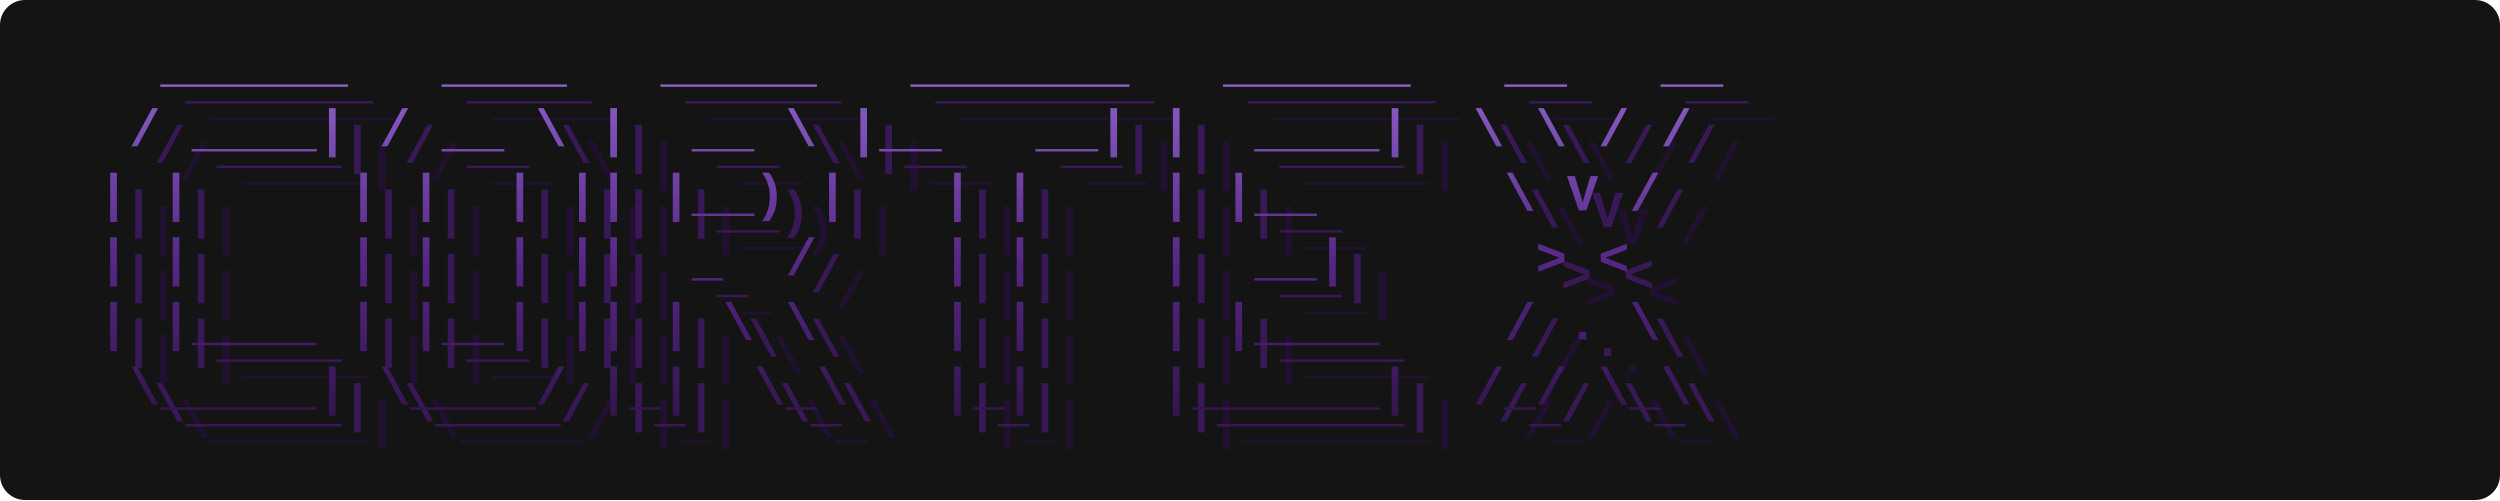
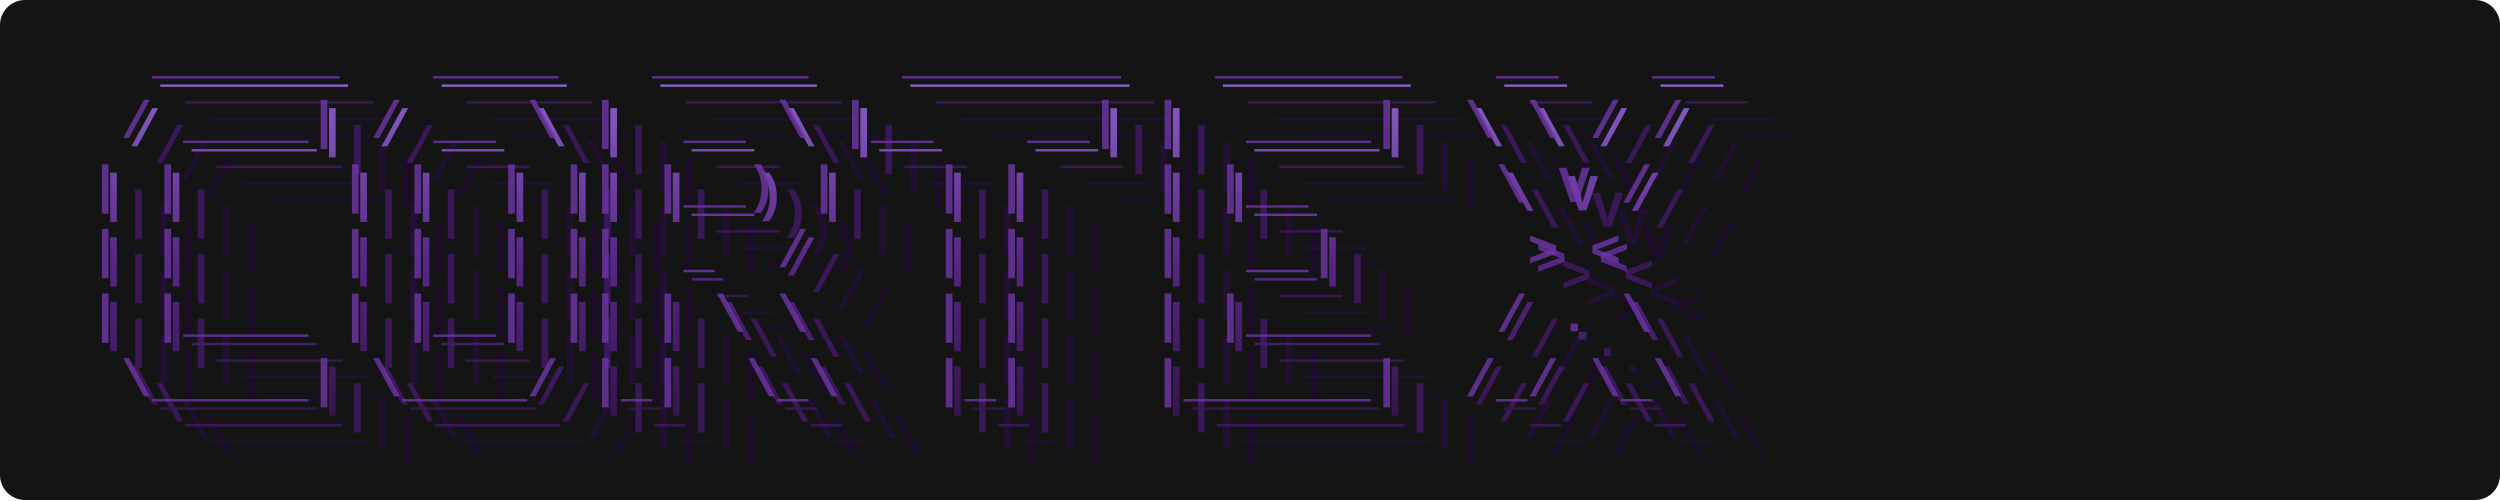
<svg xmlns="http://www.w3.org/2000/svg" width="1200" height="240" viewBox="0 0 1200 240" fill="none">
  <defs>
    <linearGradient id="cortex-main" x1="0" y1="0" x2="0" y2="1">
      <stop offset="0%" stop-color="#8B5FC7" />
      <stop offset="55%" stop-color="#552583" />
      <stop offset="100%" stop-color="#34154E" />
    </linearGradient>
  </defs>
  <rect width="1200" height="240" rx="12" fill="#141414" />
  <g font-family="'Courier New', Consolas, monospace" font-size="25" font-weight="700" xml:space="preserve">
+     <text x="83" y="63" fill="#1B0B2A" opacity="0.95">
+       <tspan x="83" dy="0">  ______   ____   _____   _______   ______   __   __</tspan>
+       <tspan x="83" dy="31"> / ____| / __ \ |  __ \ |__   __| |  ____|  \ \ / /</tspan>
+       <tspan x="83" dy="31">| |     | |  | || |__) |   | |    | |__      \ V /</tspan>
+       <tspan x="83" dy="31">| |     | |  | ||  _  /    | |    |  __|      &gt; &lt;</tspan>
+       <tspan x="83" dy="31">| |____ | |__| || | \ \    | |    | |____    / . \</tspan>
+       <tspan x="83" dy="31"> \_____| \____/ |_|  \_\   |_|    |______|  /_/ \_\</tspan>
+     </text>
    <text x="71" y="55" fill="#241036" opacity="0.9">
      <tspan x="71" dy="0">  ______   ____   _____   _______   ______   __   __</tspan>
      <tspan x="71" dy="31"> / ____| / __ \ |  __ \ |__   __| |  ____|  \ \ / /</tspan>
      <tspan x="71" dy="31">| |     | |  | || |__) |   | |    | |__      \ V /</tspan>
      <tspan x="71" dy="31">| |     | |  | ||  _  /    | |    |  __|      &gt; &lt;</tspan>
      <tspan x="71" dy="31">| |____ | |__| || | \ \    | |    | |____    / . \</tspan>
      <tspan x="71" dy="31"> \_____| \____/ |_|  \_\   |_|    |______|  /_/ \_\</tspan>
    </text>
    <text x="59" y="47" fill="#3B185A" opacity="0.95">
      <tspan x="59" dy="0">  ______   ____   _____   _______   ______   __   __</tspan>
      <tspan x="59" dy="31"> / ____| / __ \ |  __ \ |__   __| |  ____|  \ \ / /</tspan>
      <tspan x="59" dy="31">| |     | |  | || |__) |   | |    | |__      \ V /</tspan>
      <tspan x="59" dy="31">| |     | |  | ||  _  /    | |    |  __|      &gt; &lt;</tspan>
      <tspan x="59" dy="31">| |____ | |__| || | \ \    | |    | |____    / . \</tspan>
      <tspan x="59" dy="31"> \_____| \____/ |_|  \_\   |_|    |______|  /_/ \_\</tspan>
    </text>
    <text x="47" y="39" fill="url(#cortex-main)">
      <tspan x="47" dy="0">  ______   ____   _____   _______   ______   __   __</tspan>
      <tspan x="47" dy="31"> / ____| / __ \ |  __ \ |__   __| |  ____|  \ \ / /</tspan>
      <tspan x="47" dy="31">| |     | |  | || |__) |   | |    | |__      \ V /</tspan>
      <tspan x="47" dy="31">| |     | |  | ||  _  /    | |    |  __|      &gt; &lt;</tspan>
      <tspan x="47" dy="31">| |____ | |__| || | \ \    | |    | |____    / . \</tspan>
      <tspan x="47" dy="31"> \_____| \____/ |_|  \_\   |_|    |______|  /_/ \_\</tspan>
    </text>
+     <text x="43" y="35" fill="#6E36A7" opacity="0.8">
+       <tspan x="43" dy="0">  ______   ____   _____   _______   ______   __   __</tspan>
+       <tspan x="43" dy="31"> / ____| / __ \ |  __ \ |__   __| |  ____|  \ \ / /</tspan>
+       <tspan x="43" dy="31">| |     | |  | || |__) |   | |    | |__      \ V /</tspan>
+       <tspan x="43" dy="31">| |     | |  | ||  _  /    | |    |  __|      &gt; &lt;</tspan>
+       <tspan x="43" dy="31">| |____ | |__| || | \ \    | |    | |____    / . \</tspan>
+       <tspan x="43" dy="31"> \_____| \____/ |_|  \_\   |_|    |______|  /_/ \_\</tspan>
+     </text>
  </g>
</svg>
